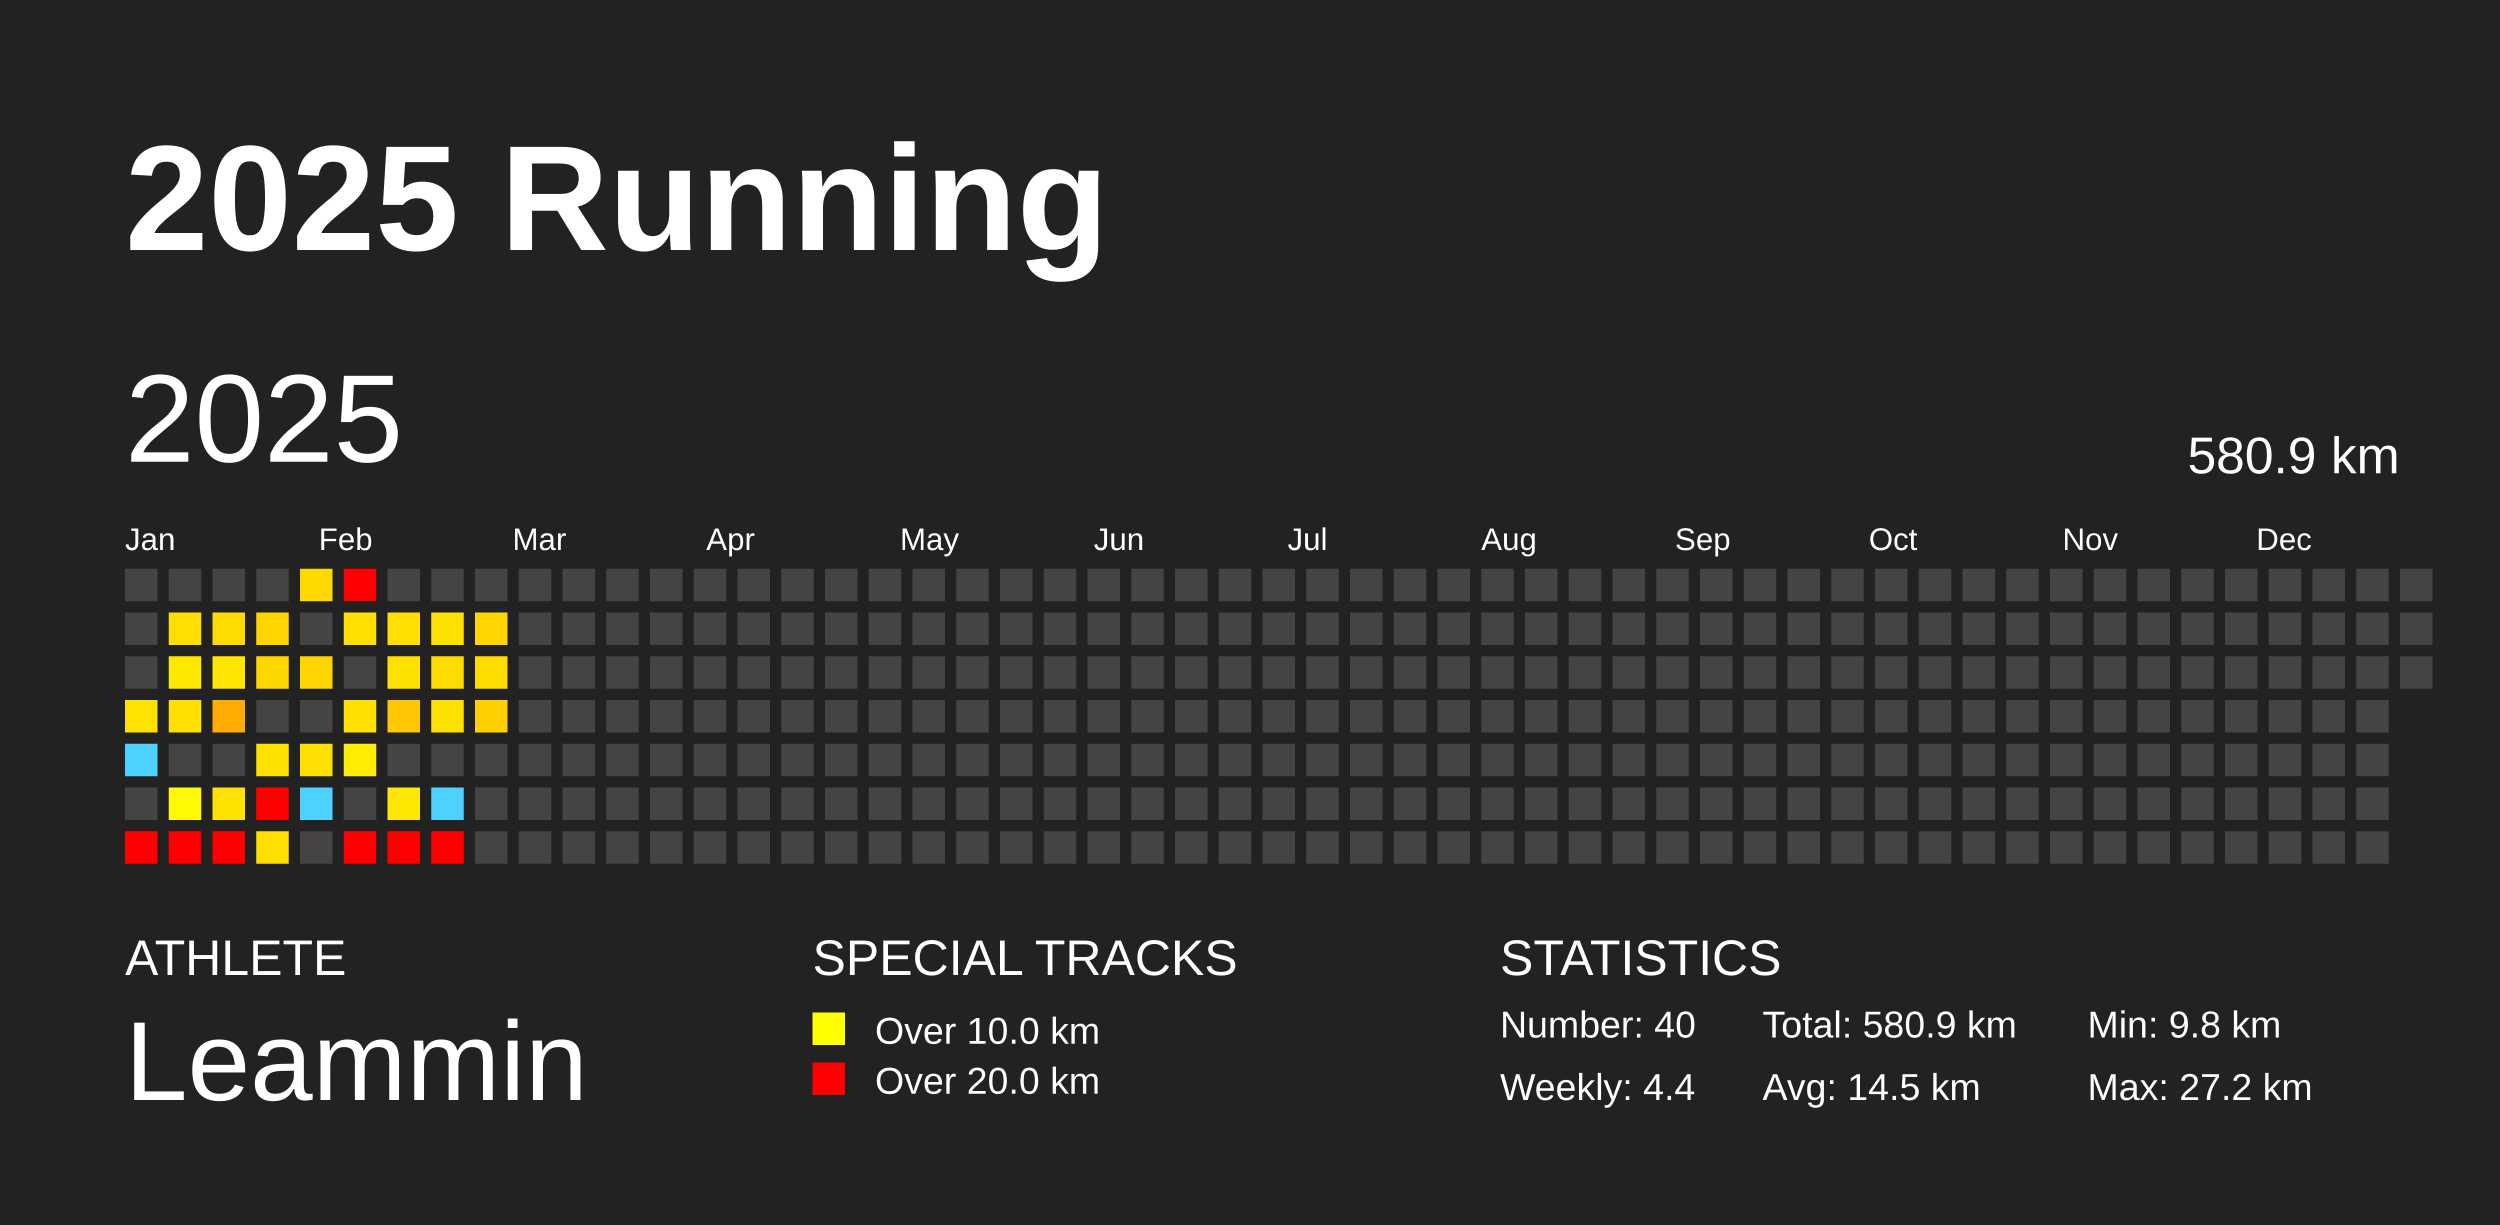
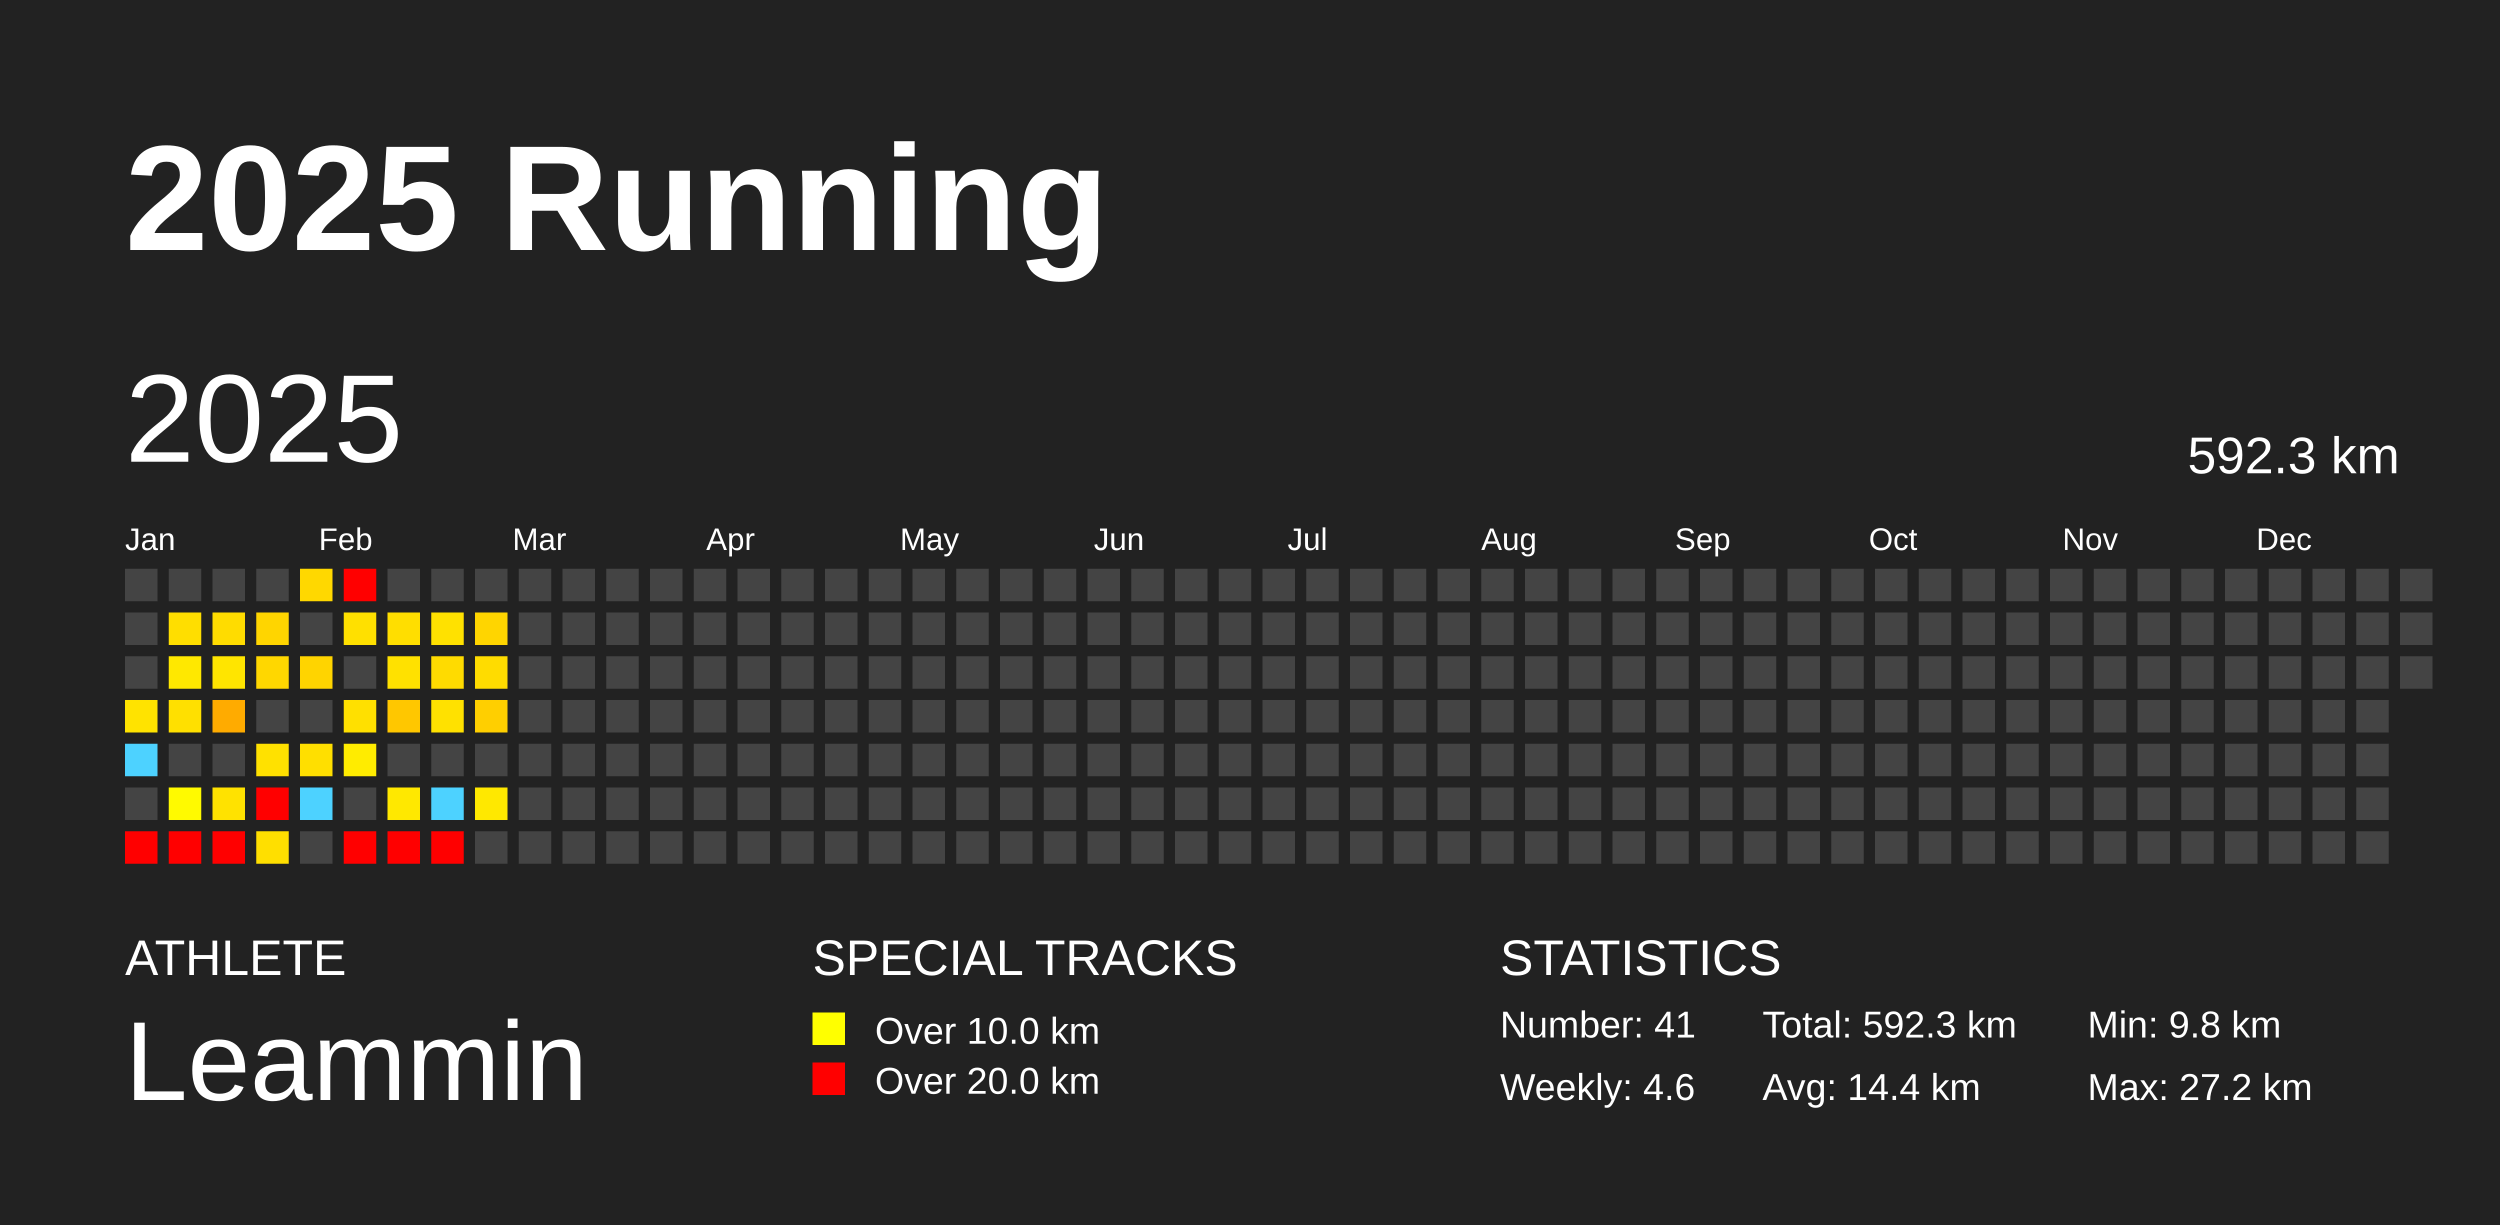
<svg xmlns="http://www.w3.org/2000/svg" baseProfile="full" height="98mm" version="1.1" viewBox="0,0,200,98" width="200mm">
  <defs />
  <rect fill="#222222" height="98" width="200" x="0" y="0" />
  <text fill="#FFFFFF" style="font-size:12px; font-family:Arial; font-weight:bold;" x="10" y="20">2025 Running</text>
  <text fill="#FFFFFF" style="font-size:4px; font-family:Arial" x="10" y="78">ATHLETE</text>
  <text fill="#FFFFFF" style="font-size:9px; font-family:Arial" x="10" y="88">Leammin</text>
  <text fill="#FFFFFF" style="font-size:4px; font-family:Arial" x="65" y="78">SPECIAL TRACKS</text>
  <rect fill="yellow" height="2.6" width="2.6" x="65" y="81" />
  <text fill="#FFFFFF" style="font-size:3px; font-family:Arial" x="70" y="83.5">Over 10.0 km</text>
  <rect fill="red" height="2.6" width="2.6" x="65" y="85" />
  <text fill="#FFFFFF" style="font-size:3px; font-family:Arial" x="70" y="87.5">Over 20.0 km</text>
  <text fill="#FFFFFF" style="font-size:4px; font-family:Arial" x="120" y="78">STATISTICS</text>
-   <text fill="#FFFFFF" style="font-size:3px; font-family:Arial" x="120" y="83">Number: 40</text>
-   <text fill="#FFFFFF" style="font-size:3px; font-family:Arial" x="120" y="88">Weekly: 4.4</text>
-   <text fill="#FFFFFF" style="font-size:3px; font-family:Arial" x="141" y="83">Total: 580.9 km</text>
-   <text fill="#FFFFFF" style="font-size:3px; font-family:Arial" x="141" y="88">Avg: 14.5 km</text>
+   <text fill="#FFFFFF" style="font-size:3px; font-family:Arial" x="120" y="83">Number: 41</text>
+   <text fill="#FFFFFF" style="font-size:3px; font-family:Arial" x="120" y="88">Weekly: 4.6</text>
+   <text fill="#FFFFFF" style="font-size:3px; font-family:Arial" x="141" y="83">Total: 592.3 km</text>
+   <text fill="#FFFFFF" style="font-size:3px; font-family:Arial" x="141" y="88">Avg: 14.4 km</text>
  <text fill="#FFFFFF" style="font-size:3px; font-family:Arial" x="167" y="83">Min: 9.8 km</text>
  <text fill="#FFFFFF" style="font-size:3px; font-family:Arial" x="167" y="88">Max: 27.2 km</text>
  <text dominant-baseline="hanging" fill="#FFFFFF" style="font-size:10.0px; font-family:Arial;" x="10" y="30">2025</text>
-   <text dominant-baseline="hanging" fill="#FFFFFF" style="font-size:4.125px; font-family:Arial;" x="175" y="35">580.9 km</text>
+   <text dominant-baseline="hanging" fill="#FFFFFF" style="font-size:4.125px; font-family:Arial;" x="175" y="35">592.3 km</text>
  <text fill="#FFFFFF" style="font-size:2.5px; font-family:Arial" x="10.0" y="44">Jan</text>
  <text fill="#FFFFFF" style="font-size:2.5px; font-family:Arial" x="25.5" y="44">Feb</text>
  <text fill="#FFFFFF" style="font-size:2.5px; font-family:Arial" x="41.0" y="44">Mar</text>
  <text fill="#FFFFFF" style="font-size:2.5px; font-family:Arial" x="56.5" y="44">Apr</text>
  <text fill="#FFFFFF" style="font-size:2.5px; font-family:Arial" x="72.0" y="44">May</text>
  <text fill="#FFFFFF" style="font-size:2.5px; font-family:Arial" x="87.5" y="44">Jun</text>
  <text fill="#FFFFFF" style="font-size:2.5px; font-family:Arial" x="103.0" y="44">Jul</text>
  <text fill="#FFFFFF" style="font-size:2.5px; font-family:Arial" x="118.5" y="44">Aug</text>
  <text fill="#FFFFFF" style="font-size:2.5px; font-family:Arial" x="134.0" y="44">Sep</text>
  <text fill="#FFFFFF" style="font-size:2.5px; font-family:Arial" x="149.5" y="44">Oct</text>
  <text fill="#FFFFFF" style="font-size:2.5px; font-family:Arial" x="165.0" y="44">Nov</text>
  <text fill="#FFFFFF" style="font-size:2.5px; font-family:Arial" x="180.5" y="44">Dec</text>
  <rect fill="#444444" height="2.6" width="2.6" x="10.0" y="45.5" />
  <rect fill="#444444" height="2.6" width="2.6" x="10.0" y="49.0" />
  <rect fill="#444444" height="2.6" width="2.6" x="10.0" y="52.5" />
  <rect fill="#ffe300" height="2.6" width="2.6" x="10.0" y="56.0" />
  <rect fill="#4dd2ff" height="2.6" width="2.6" x="10.0" y="59.5" />
  <rect fill="#444444" height="2.6" width="2.6" x="10.0" y="63.0" />
  <rect fill="red" height="2.6" width="2.6" x="10.0" y="66.5" />
  <rect fill="#444444" height="2.6" width="2.6" x="13.5" y="45.5" />
  <rect fill="#ffde00" height="2.6" width="2.6" x="13.5" y="49.0" />
  <rect fill="#ffe800" height="2.6" width="2.6" x="13.5" y="52.5" />
  <rect fill="#ffe000" height="2.6" width="2.6" x="13.5" y="56.0" />
  <rect fill="#444444" height="2.6" width="2.6" x="13.5" y="59.5" />
  <rect fill="#fffa00" height="2.6" width="2.6" x="13.5" y="63.0" />
  <rect fill="red" height="2.6" width="2.6" x="13.5" y="66.5" />
  <rect fill="#444444" height="2.6" width="2.6" x="17.0" y="45.5" />
  <rect fill="#ffdc00" height="2.6" width="2.6" x="17.0" y="49.0" />
  <rect fill="#ffe500" height="2.6" width="2.6" x="17.0" y="52.5" />
  <rect fill="#ffab00" height="2.6" width="2.6" x="17.0" y="56.0" />
  <rect fill="#444444" height="2.6" width="2.6" x="17.0" y="59.5" />
  <rect fill="#ffe200" height="2.6" width="2.6" x="17.0" y="63.0" />
  <rect fill="red" height="2.6" width="2.6" x="17.0" y="66.5" />
  <rect fill="#444444" height="2.6" width="2.6" x="20.5" y="45.5" />
  <rect fill="#ffd500" height="2.6" width="2.6" x="20.5" y="49.0" />
  <rect fill="#ffd700" height="2.6" width="2.6" x="20.5" y="52.5" />
  <rect fill="#444444" height="2.6" width="2.6" x="20.5" y="56.0" />
  <rect fill="#ffe100" height="2.6" width="2.6" x="20.5" y="59.5" />
  <rect fill="red" height="2.6" width="2.6" x="20.5" y="63.0" />
  <rect fill="#ffdf00" height="2.6" width="2.6" x="20.5" y="66.5" />
  <rect fill="#ffd800" height="2.6" width="2.6" x="24.0" y="45.5" />
  <rect fill="#444444" height="2.6" width="2.6" x="24.0" y="49.0" />
  <rect fill="#ffd400" height="2.6" width="2.6" x="24.0" y="52.5" />
  <rect fill="#444444" height="2.6" width="2.6" x="24.0" y="56.0" />
  <rect fill="#ffdf00" height="2.6" width="2.6" x="24.0" y="59.5" />
  <rect fill="#4dd2ff" height="2.6" width="2.6" x="24.0" y="63.0" />
  <rect fill="#444444" height="2.6" width="2.6" x="24.0" y="66.5" />
  <rect fill="red" height="2.6" width="2.6" x="27.5" y="45.5" />
  <rect fill="#ffe000" height="2.6" width="2.6" x="27.5" y="49.0" />
  <rect fill="#444444" height="2.6" width="2.6" x="27.5" y="52.5" />
  <rect fill="#ffe000" height="2.6" width="2.6" x="27.5" y="56.0" />
  <rect fill="#ffec00" height="2.6" width="2.6" x="27.5" y="59.5" />
  <rect fill="#444444" height="2.6" width="2.6" x="27.5" y="63.0" />
  <rect fill="red" height="2.6" width="2.6" x="27.5" y="66.5" />
  <rect fill="#444444" height="2.6" width="2.6" x="31.0" y="45.5" />
  <rect fill="#ffde00" height="2.6" width="2.6" x="31.0" y="49.0" />
  <rect fill="#ffe100" height="2.6" width="2.6" x="31.0" y="52.5" />
  <rect fill="#ffc700" height="2.6" width="2.6" x="31.0" y="56.0" />
  <rect fill="#444444" height="2.6" width="2.6" x="31.0" y="59.5" />
  <rect fill="#ffe800" height="2.6" width="2.6" x="31.0" y="63.0" />
  <rect fill="red" height="2.6" width="2.6" x="31.0" y="66.5" />
  <rect fill="#444444" height="2.6" width="2.6" x="34.5" y="45.5" />
  <rect fill="#ffe100" height="2.6" width="2.6" x="34.5" y="49.0" />
  <rect fill="#ffdb00" height="2.6" width="2.6" x="34.5" y="52.5" />
  <rect fill="#ffe100" height="2.6" width="2.6" x="34.5" y="56.0" />
  <rect fill="#444444" height="2.6" width="2.6" x="34.5" y="59.5" />
  <rect fill="#4dd2ff" height="2.6" width="2.6" x="34.5" y="63.0" />
  <rect fill="red" height="2.6" width="2.6" x="34.5" y="66.5" />
  <rect fill="#444444" height="2.6" width="2.6" x="38.0" y="45.5" />
  <rect fill="#ffd500" height="2.6" width="2.6" x="38.0" y="49.0" />
  <rect fill="#ffdc00" height="2.6" width="2.6" x="38.0" y="52.5" />
  <rect fill="#ffcf00" height="2.6" width="2.6" x="38.0" y="56.0" />
  <rect fill="#444444" height="2.6" width="2.6" x="38.0" y="59.5" />
-   <rect fill="#444444" height="2.6" width="2.6" x="38.0" y="63.0" />
+   <rect fill="#ffe800" height="2.6" width="2.6" x="38.0" y="63.0" />
  <rect fill="#444444" height="2.6" width="2.6" x="38.0" y="66.5" />
  <rect fill="#444444" height="2.6" width="2.6" x="41.5" y="45.5" />
  <rect fill="#444444" height="2.6" width="2.6" x="41.5" y="49.0" />
  <rect fill="#444444" height="2.6" width="2.6" x="41.5" y="52.5" />
  <rect fill="#444444" height="2.6" width="2.6" x="41.5" y="56.0" />
  <rect fill="#444444" height="2.6" width="2.6" x="41.5" y="59.5" />
  <rect fill="#444444" height="2.6" width="2.6" x="41.5" y="63.0" />
  <rect fill="#444444" height="2.6" width="2.6" x="41.5" y="66.5" />
  <rect fill="#444444" height="2.6" width="2.6" x="45.0" y="45.5" />
  <rect fill="#444444" height="2.6" width="2.6" x="45.0" y="49.0" />
  <rect fill="#444444" height="2.6" width="2.6" x="45.0" y="52.5" />
  <rect fill="#444444" height="2.6" width="2.6" x="45.0" y="56.0" />
  <rect fill="#444444" height="2.6" width="2.6" x="45.0" y="59.5" />
  <rect fill="#444444" height="2.6" width="2.6" x="45.0" y="63.0" />
  <rect fill="#444444" height="2.6" width="2.6" x="45.0" y="66.5" />
  <rect fill="#444444" height="2.6" width="2.6" x="48.5" y="45.5" />
  <rect fill="#444444" height="2.6" width="2.6" x="48.5" y="49.0" />
  <rect fill="#444444" height="2.6" width="2.6" x="48.5" y="52.5" />
  <rect fill="#444444" height="2.6" width="2.6" x="48.5" y="56.0" />
  <rect fill="#444444" height="2.6" width="2.6" x="48.5" y="59.5" />
  <rect fill="#444444" height="2.6" width="2.6" x="48.5" y="63.0" />
  <rect fill="#444444" height="2.6" width="2.6" x="48.5" y="66.5" />
  <rect fill="#444444" height="2.6" width="2.6" x="52.0" y="45.5" />
  <rect fill="#444444" height="2.6" width="2.6" x="52.0" y="49.0" />
  <rect fill="#444444" height="2.6" width="2.6" x="52.0" y="52.5" />
  <rect fill="#444444" height="2.6" width="2.6" x="52.0" y="56.0" />
  <rect fill="#444444" height="2.6" width="2.6" x="52.0" y="59.5" />
  <rect fill="#444444" height="2.6" width="2.6" x="52.0" y="63.0" />
  <rect fill="#444444" height="2.6" width="2.6" x="52.0" y="66.5" />
  <rect fill="#444444" height="2.6" width="2.6" x="55.5" y="45.5" />
  <rect fill="#444444" height="2.6" width="2.6" x="55.5" y="49.0" />
  <rect fill="#444444" height="2.6" width="2.6" x="55.5" y="52.5" />
  <rect fill="#444444" height="2.6" width="2.6" x="55.5" y="56.0" />
  <rect fill="#444444" height="2.6" width="2.6" x="55.5" y="59.5" />
  <rect fill="#444444" height="2.6" width="2.6" x="55.5" y="63.0" />
  <rect fill="#444444" height="2.6" width="2.6" x="55.5" y="66.5" />
  <rect fill="#444444" height="2.6" width="2.6" x="59.0" y="45.5" />
  <rect fill="#444444" height="2.6" width="2.6" x="59.0" y="49.0" />
  <rect fill="#444444" height="2.6" width="2.6" x="59.0" y="52.5" />
  <rect fill="#444444" height="2.6" width="2.6" x="59.0" y="56.0" />
  <rect fill="#444444" height="2.6" width="2.6" x="59.0" y="59.5" />
  <rect fill="#444444" height="2.6" width="2.6" x="59.0" y="63.0" />
  <rect fill="#444444" height="2.6" width="2.6" x="59.0" y="66.5" />
  <rect fill="#444444" height="2.6" width="2.6" x="62.5" y="45.5" />
  <rect fill="#444444" height="2.6" width="2.6" x="62.5" y="49.0" />
  <rect fill="#444444" height="2.6" width="2.6" x="62.5" y="52.5" />
  <rect fill="#444444" height="2.6" width="2.6" x="62.5" y="56.0" />
  <rect fill="#444444" height="2.6" width="2.6" x="62.5" y="59.5" />
  <rect fill="#444444" height="2.6" width="2.6" x="62.5" y="63.0" />
  <rect fill="#444444" height="2.6" width="2.6" x="62.5" y="66.5" />
  <rect fill="#444444" height="2.6" width="2.6" x="66.0" y="45.5" />
  <rect fill="#444444" height="2.6" width="2.6" x="66.0" y="49.0" />
  <rect fill="#444444" height="2.6" width="2.6" x="66.0" y="52.5" />
  <rect fill="#444444" height="2.6" width="2.6" x="66.0" y="56.0" />
  <rect fill="#444444" height="2.6" width="2.6" x="66.0" y="59.5" />
  <rect fill="#444444" height="2.6" width="2.6" x="66.0" y="63.0" />
  <rect fill="#444444" height="2.6" width="2.6" x="66.0" y="66.5" />
  <rect fill="#444444" height="2.6" width="2.6" x="69.5" y="45.5" />
  <rect fill="#444444" height="2.6" width="2.6" x="69.5" y="49.0" />
  <rect fill="#444444" height="2.6" width="2.6" x="69.5" y="52.5" />
  <rect fill="#444444" height="2.6" width="2.6" x="69.5" y="56.0" />
  <rect fill="#444444" height="2.6" width="2.6" x="69.5" y="59.5" />
  <rect fill="#444444" height="2.6" width="2.6" x="69.5" y="63.0" />
  <rect fill="#444444" height="2.6" width="2.6" x="69.5" y="66.5" />
  <rect fill="#444444" height="2.6" width="2.6" x="73.0" y="45.5" />
  <rect fill="#444444" height="2.6" width="2.6" x="73.0" y="49.0" />
  <rect fill="#444444" height="2.6" width="2.6" x="73.0" y="52.5" />
  <rect fill="#444444" height="2.6" width="2.6" x="73.0" y="56.0" />
  <rect fill="#444444" height="2.6" width="2.6" x="73.0" y="59.5" />
  <rect fill="#444444" height="2.6" width="2.6" x="73.0" y="63.0" />
  <rect fill="#444444" height="2.6" width="2.6" x="73.0" y="66.5" />
  <rect fill="#444444" height="2.6" width="2.6" x="76.5" y="45.5" />
  <rect fill="#444444" height="2.6" width="2.6" x="76.5" y="49.0" />
  <rect fill="#444444" height="2.6" width="2.6" x="76.5" y="52.5" />
  <rect fill="#444444" height="2.6" width="2.6" x="76.5" y="56.0" />
  <rect fill="#444444" height="2.6" width="2.6" x="76.5" y="59.5" />
  <rect fill="#444444" height="2.6" width="2.6" x="76.5" y="63.0" />
  <rect fill="#444444" height="2.6" width="2.6" x="76.5" y="66.5" />
  <rect fill="#444444" height="2.6" width="2.6" x="80.0" y="45.5" />
  <rect fill="#444444" height="2.6" width="2.6" x="80.0" y="49.0" />
  <rect fill="#444444" height="2.6" width="2.6" x="80.0" y="52.5" />
  <rect fill="#444444" height="2.6" width="2.6" x="80.0" y="56.0" />
  <rect fill="#444444" height="2.6" width="2.6" x="80.0" y="59.5" />
  <rect fill="#444444" height="2.6" width="2.6" x="80.0" y="63.0" />
  <rect fill="#444444" height="2.6" width="2.6" x="80.0" y="66.5" />
  <rect fill="#444444" height="2.6" width="2.6" x="83.5" y="45.5" />
  <rect fill="#444444" height="2.6" width="2.6" x="83.5" y="49.0" />
  <rect fill="#444444" height="2.6" width="2.6" x="83.5" y="52.5" />
  <rect fill="#444444" height="2.6" width="2.6" x="83.5" y="56.0" />
  <rect fill="#444444" height="2.6" width="2.6" x="83.5" y="59.5" />
  <rect fill="#444444" height="2.6" width="2.6" x="83.5" y="63.0" />
  <rect fill="#444444" height="2.6" width="2.6" x="83.5" y="66.5" />
  <rect fill="#444444" height="2.6" width="2.6" x="87.0" y="45.5" />
  <rect fill="#444444" height="2.6" width="2.6" x="87.0" y="49.0" />
  <rect fill="#444444" height="2.6" width="2.6" x="87.0" y="52.5" />
  <rect fill="#444444" height="2.6" width="2.6" x="87.0" y="56.0" />
  <rect fill="#444444" height="2.6" width="2.6" x="87.0" y="59.5" />
  <rect fill="#444444" height="2.6" width="2.6" x="87.0" y="63.0" />
  <rect fill="#444444" height="2.6" width="2.6" x="87.0" y="66.5" />
  <rect fill="#444444" height="2.6" width="2.6" x="90.5" y="45.5" />
  <rect fill="#444444" height="2.6" width="2.6" x="90.5" y="49.0" />
  <rect fill="#444444" height="2.6" width="2.6" x="90.5" y="52.5" />
  <rect fill="#444444" height="2.6" width="2.6" x="90.5" y="56.0" />
  <rect fill="#444444" height="2.6" width="2.6" x="90.5" y="59.5" />
  <rect fill="#444444" height="2.6" width="2.6" x="90.5" y="63.0" />
  <rect fill="#444444" height="2.6" width="2.6" x="90.5" y="66.5" />
  <rect fill="#444444" height="2.6" width="2.6" x="94.0" y="45.5" />
  <rect fill="#444444" height="2.6" width="2.6" x="94.0" y="49.0" />
  <rect fill="#444444" height="2.6" width="2.6" x="94.0" y="52.5" />
  <rect fill="#444444" height="2.6" width="2.6" x="94.0" y="56.0" />
  <rect fill="#444444" height="2.6" width="2.6" x="94.0" y="59.5" />
  <rect fill="#444444" height="2.6" width="2.6" x="94.0" y="63.0" />
  <rect fill="#444444" height="2.6" width="2.6" x="94.0" y="66.5" />
  <rect fill="#444444" height="2.6" width="2.6" x="97.5" y="45.5" />
  <rect fill="#444444" height="2.6" width="2.6" x="97.5" y="49.0" />
  <rect fill="#444444" height="2.6" width="2.6" x="97.5" y="52.5" />
  <rect fill="#444444" height="2.6" width="2.6" x="97.5" y="56.0" />
  <rect fill="#444444" height="2.6" width="2.6" x="97.5" y="59.5" />
  <rect fill="#444444" height="2.6" width="2.6" x="97.5" y="63.0" />
  <rect fill="#444444" height="2.6" width="2.6" x="97.5" y="66.5" />
  <rect fill="#444444" height="2.6" width="2.6" x="101.0" y="45.5" />
  <rect fill="#444444" height="2.6" width="2.6" x="101.0" y="49.0" />
  <rect fill="#444444" height="2.6" width="2.6" x="101.0" y="52.5" />
  <rect fill="#444444" height="2.6" width="2.6" x="101.0" y="56.0" />
  <rect fill="#444444" height="2.6" width="2.6" x="101.0" y="59.5" />
  <rect fill="#444444" height="2.6" width="2.6" x="101.0" y="63.0" />
  <rect fill="#444444" height="2.6" width="2.6" x="101.0" y="66.5" />
  <rect fill="#444444" height="2.6" width="2.6" x="104.5" y="45.5" />
  <rect fill="#444444" height="2.6" width="2.6" x="104.5" y="49.0" />
  <rect fill="#444444" height="2.6" width="2.6" x="104.5" y="52.5" />
  <rect fill="#444444" height="2.6" width="2.6" x="104.5" y="56.0" />
  <rect fill="#444444" height="2.6" width="2.6" x="104.5" y="59.5" />
  <rect fill="#444444" height="2.6" width="2.6" x="104.5" y="63.0" />
  <rect fill="#444444" height="2.6" width="2.6" x="104.5" y="66.5" />
  <rect fill="#444444" height="2.6" width="2.6" x="108.0" y="45.5" />
  <rect fill="#444444" height="2.6" width="2.6" x="108.0" y="49.0" />
  <rect fill="#444444" height="2.6" width="2.6" x="108.0" y="52.5" />
  <rect fill="#444444" height="2.6" width="2.6" x="108.0" y="56.0" />
  <rect fill="#444444" height="2.6" width="2.6" x="108.0" y="59.5" />
  <rect fill="#444444" height="2.6" width="2.6" x="108.0" y="63.0" />
  <rect fill="#444444" height="2.6" width="2.6" x="108.0" y="66.5" />
  <rect fill="#444444" height="2.6" width="2.6" x="111.5" y="45.5" />
  <rect fill="#444444" height="2.6" width="2.6" x="111.5" y="49.0" />
  <rect fill="#444444" height="2.6" width="2.6" x="111.5" y="52.5" />
  <rect fill="#444444" height="2.6" width="2.6" x="111.5" y="56.0" />
  <rect fill="#444444" height="2.6" width="2.6" x="111.5" y="59.5" />
  <rect fill="#444444" height="2.6" width="2.6" x="111.5" y="63.0" />
  <rect fill="#444444" height="2.6" width="2.6" x="111.5" y="66.5" />
  <rect fill="#444444" height="2.6" width="2.6" x="115.0" y="45.5" />
  <rect fill="#444444" height="2.6" width="2.6" x="115.0" y="49.0" />
  <rect fill="#444444" height="2.6" width="2.6" x="115.0" y="52.5" />
  <rect fill="#444444" height="2.6" width="2.6" x="115.0" y="56.0" />
  <rect fill="#444444" height="2.6" width="2.6" x="115.0" y="59.5" />
  <rect fill="#444444" height="2.6" width="2.6" x="115.0" y="63.0" />
  <rect fill="#444444" height="2.6" width="2.6" x="115.0" y="66.5" />
  <rect fill="#444444" height="2.6" width="2.6" x="118.5" y="45.5" />
  <rect fill="#444444" height="2.6" width="2.6" x="118.5" y="49.0" />
  <rect fill="#444444" height="2.6" width="2.6" x="118.5" y="52.5" />
  <rect fill="#444444" height="2.6" width="2.6" x="118.5" y="56.0" />
  <rect fill="#444444" height="2.6" width="2.6" x="118.5" y="59.5" />
  <rect fill="#444444" height="2.6" width="2.6" x="118.5" y="63.0" />
  <rect fill="#444444" height="2.6" width="2.6" x="118.5" y="66.5" />
  <rect fill="#444444" height="2.6" width="2.6" x="122.0" y="45.5" />
  <rect fill="#444444" height="2.6" width="2.6" x="122.0" y="49.0" />
  <rect fill="#444444" height="2.6" width="2.6" x="122.0" y="52.5" />
  <rect fill="#444444" height="2.6" width="2.6" x="122.0" y="56.0" />
  <rect fill="#444444" height="2.6" width="2.6" x="122.0" y="59.5" />
  <rect fill="#444444" height="2.6" width="2.6" x="122.0" y="63.0" />
  <rect fill="#444444" height="2.6" width="2.6" x="122.0" y="66.5" />
  <rect fill="#444444" height="2.6" width="2.6" x="125.5" y="45.5" />
  <rect fill="#444444" height="2.6" width="2.6" x="125.5" y="49.0" />
  <rect fill="#444444" height="2.6" width="2.6" x="125.5" y="52.5" />
  <rect fill="#444444" height="2.6" width="2.6" x="125.5" y="56.0" />
  <rect fill="#444444" height="2.6" width="2.6" x="125.5" y="59.5" />
  <rect fill="#444444" height="2.6" width="2.6" x="125.5" y="63.0" />
  <rect fill="#444444" height="2.6" width="2.6" x="125.5" y="66.5" />
  <rect fill="#444444" height="2.6" width="2.6" x="129.0" y="45.5" />
  <rect fill="#444444" height="2.6" width="2.6" x="129.0" y="49.0" />
  <rect fill="#444444" height="2.6" width="2.6" x="129.0" y="52.5" />
  <rect fill="#444444" height="2.6" width="2.6" x="129.0" y="56.0" />
  <rect fill="#444444" height="2.6" width="2.6" x="129.0" y="59.5" />
  <rect fill="#444444" height="2.6" width="2.6" x="129.0" y="63.0" />
  <rect fill="#444444" height="2.6" width="2.6" x="129.0" y="66.5" />
  <rect fill="#444444" height="2.6" width="2.6" x="132.5" y="45.5" />
  <rect fill="#444444" height="2.6" width="2.6" x="132.5" y="49.0" />
  <rect fill="#444444" height="2.6" width="2.6" x="132.5" y="52.5" />
  <rect fill="#444444" height="2.6" width="2.6" x="132.5" y="56.0" />
  <rect fill="#444444" height="2.6" width="2.6" x="132.5" y="59.5" />
  <rect fill="#444444" height="2.6" width="2.6" x="132.5" y="63.0" />
  <rect fill="#444444" height="2.6" width="2.6" x="132.5" y="66.5" />
  <rect fill="#444444" height="2.6" width="2.6" x="136.0" y="45.5" />
  <rect fill="#444444" height="2.6" width="2.6" x="136.0" y="49.0" />
  <rect fill="#444444" height="2.6" width="2.6" x="136.0" y="52.5" />
  <rect fill="#444444" height="2.6" width="2.6" x="136.0" y="56.0" />
  <rect fill="#444444" height="2.6" width="2.6" x="136.0" y="59.5" />
  <rect fill="#444444" height="2.6" width="2.6" x="136.0" y="63.0" />
  <rect fill="#444444" height="2.6" width="2.6" x="136.0" y="66.5" />
  <rect fill="#444444" height="2.6" width="2.6" x="139.5" y="45.5" />
  <rect fill="#444444" height="2.6" width="2.6" x="139.5" y="49.0" />
  <rect fill="#444444" height="2.6" width="2.6" x="139.5" y="52.5" />
  <rect fill="#444444" height="2.6" width="2.6" x="139.5" y="56.0" />
  <rect fill="#444444" height="2.6" width="2.6" x="139.5" y="59.5" />
  <rect fill="#444444" height="2.6" width="2.6" x="139.5" y="63.0" />
  <rect fill="#444444" height="2.6" width="2.6" x="139.5" y="66.5" />
  <rect fill="#444444" height="2.6" width="2.6" x="143.0" y="45.5" />
  <rect fill="#444444" height="2.6" width="2.6" x="143.0" y="49.0" />
  <rect fill="#444444" height="2.6" width="2.6" x="143.0" y="52.5" />
  <rect fill="#444444" height="2.6" width="2.6" x="143.0" y="56.0" />
  <rect fill="#444444" height="2.6" width="2.6" x="143.0" y="59.5" />
  <rect fill="#444444" height="2.6" width="2.6" x="143.0" y="63.0" />
  <rect fill="#444444" height="2.6" width="2.6" x="143.0" y="66.5" />
  <rect fill="#444444" height="2.6" width="2.6" x="146.5" y="45.5" />
  <rect fill="#444444" height="2.6" width="2.6" x="146.5" y="49.0" />
  <rect fill="#444444" height="2.6" width="2.6" x="146.5" y="52.5" />
  <rect fill="#444444" height="2.6" width="2.6" x="146.5" y="56.0" />
  <rect fill="#444444" height="2.6" width="2.6" x="146.5" y="59.5" />
  <rect fill="#444444" height="2.6" width="2.6" x="146.5" y="63.0" />
  <rect fill="#444444" height="2.6" width="2.6" x="146.5" y="66.5" />
  <rect fill="#444444" height="2.6" width="2.6" x="150.0" y="45.5" />
  <rect fill="#444444" height="2.6" width="2.6" x="150.0" y="49.0" />
  <rect fill="#444444" height="2.6" width="2.6" x="150.0" y="52.5" />
  <rect fill="#444444" height="2.6" width="2.6" x="150.0" y="56.0" />
  <rect fill="#444444" height="2.6" width="2.6" x="150.0" y="59.5" />
  <rect fill="#444444" height="2.6" width="2.6" x="150.0" y="63.0" />
  <rect fill="#444444" height="2.6" width="2.6" x="150.0" y="66.5" />
  <rect fill="#444444" height="2.6" width="2.6" x="153.5" y="45.5" />
  <rect fill="#444444" height="2.6" width="2.6" x="153.5" y="49.0" />
  <rect fill="#444444" height="2.6" width="2.6" x="153.5" y="52.5" />
  <rect fill="#444444" height="2.6" width="2.6" x="153.5" y="56.0" />
  <rect fill="#444444" height="2.6" width="2.6" x="153.5" y="59.5" />
  <rect fill="#444444" height="2.6" width="2.6" x="153.5" y="63.0" />
  <rect fill="#444444" height="2.6" width="2.6" x="153.5" y="66.5" />
  <rect fill="#444444" height="2.6" width="2.6" x="157.0" y="45.5" />
  <rect fill="#444444" height="2.6" width="2.6" x="157.0" y="49.0" />
  <rect fill="#444444" height="2.6" width="2.6" x="157.0" y="52.5" />
  <rect fill="#444444" height="2.6" width="2.6" x="157.0" y="56.0" />
  <rect fill="#444444" height="2.6" width="2.6" x="157.0" y="59.5" />
  <rect fill="#444444" height="2.6" width="2.6" x="157.0" y="63.0" />
  <rect fill="#444444" height="2.6" width="2.6" x="157.0" y="66.5" />
  <rect fill="#444444" height="2.6" width="2.6" x="160.5" y="45.5" />
  <rect fill="#444444" height="2.6" width="2.6" x="160.5" y="49.0" />
  <rect fill="#444444" height="2.6" width="2.6" x="160.5" y="52.5" />
  <rect fill="#444444" height="2.6" width="2.6" x="160.5" y="56.0" />
  <rect fill="#444444" height="2.6" width="2.6" x="160.5" y="59.5" />
  <rect fill="#444444" height="2.6" width="2.6" x="160.5" y="63.0" />
  <rect fill="#444444" height="2.6" width="2.6" x="160.5" y="66.5" />
  <rect fill="#444444" height="2.6" width="2.6" x="164.0" y="45.5" />
  <rect fill="#444444" height="2.6" width="2.6" x="164.0" y="49.0" />
  <rect fill="#444444" height="2.6" width="2.6" x="164.0" y="52.5" />
  <rect fill="#444444" height="2.6" width="2.6" x="164.0" y="56.0" />
  <rect fill="#444444" height="2.6" width="2.6" x="164.0" y="59.5" />
  <rect fill="#444444" height="2.6" width="2.6" x="164.0" y="63.0" />
  <rect fill="#444444" height="2.6" width="2.6" x="164.0" y="66.5" />
  <rect fill="#444444" height="2.6" width="2.6" x="167.5" y="45.5" />
  <rect fill="#444444" height="2.6" width="2.6" x="167.5" y="49.0" />
  <rect fill="#444444" height="2.6" width="2.6" x="167.5" y="52.5" />
  <rect fill="#444444" height="2.6" width="2.6" x="167.5" y="56.0" />
  <rect fill="#444444" height="2.6" width="2.6" x="167.5" y="59.5" />
  <rect fill="#444444" height="2.6" width="2.6" x="167.5" y="63.0" />
  <rect fill="#444444" height="2.6" width="2.6" x="167.5" y="66.5" />
  <rect fill="#444444" height="2.6" width="2.6" x="171.0" y="45.5" />
  <rect fill="#444444" height="2.6" width="2.6" x="171.0" y="49.0" />
  <rect fill="#444444" height="2.6" width="2.6" x="171.0" y="52.5" />
  <rect fill="#444444" height="2.6" width="2.6" x="171.0" y="56.0" />
  <rect fill="#444444" height="2.6" width="2.6" x="171.0" y="59.5" />
  <rect fill="#444444" height="2.6" width="2.6" x="171.0" y="63.0" />
  <rect fill="#444444" height="2.6" width="2.6" x="171.0" y="66.5" />
  <rect fill="#444444" height="2.6" width="2.6" x="174.5" y="45.5" />
  <rect fill="#444444" height="2.6" width="2.6" x="174.5" y="49.0" />
  <rect fill="#444444" height="2.6" width="2.6" x="174.5" y="52.5" />
  <rect fill="#444444" height="2.6" width="2.6" x="174.5" y="56.0" />
  <rect fill="#444444" height="2.6" width="2.6" x="174.5" y="59.5" />
  <rect fill="#444444" height="2.6" width="2.6" x="174.5" y="63.0" />
  <rect fill="#444444" height="2.6" width="2.6" x="174.5" y="66.5" />
  <rect fill="#444444" height="2.6" width="2.6" x="178.0" y="45.5" />
  <rect fill="#444444" height="2.6" width="2.6" x="178.0" y="49.0" />
  <rect fill="#444444" height="2.6" width="2.6" x="178.0" y="52.5" />
  <rect fill="#444444" height="2.6" width="2.6" x="178.0" y="56.0" />
  <rect fill="#444444" height="2.6" width="2.6" x="178.0" y="59.5" />
  <rect fill="#444444" height="2.6" width="2.6" x="178.0" y="63.0" />
  <rect fill="#444444" height="2.6" width="2.6" x="178.0" y="66.5" />
  <rect fill="#444444" height="2.6" width="2.6" x="181.5" y="45.5" />
  <rect fill="#444444" height="2.6" width="2.6" x="181.5" y="49.0" />
  <rect fill="#444444" height="2.6" width="2.6" x="181.5" y="52.5" />
  <rect fill="#444444" height="2.6" width="2.6" x="181.5" y="56.0" />
  <rect fill="#444444" height="2.6" width="2.6" x="181.5" y="59.5" />
  <rect fill="#444444" height="2.6" width="2.6" x="181.5" y="63.0" />
  <rect fill="#444444" height="2.6" width="2.6" x="181.5" y="66.5" />
  <rect fill="#444444" height="2.6" width="2.6" x="185.0" y="45.5" />
  <rect fill="#444444" height="2.6" width="2.6" x="185.0" y="49.0" />
  <rect fill="#444444" height="2.6" width="2.6" x="185.0" y="52.5" />
  <rect fill="#444444" height="2.6" width="2.6" x="185.0" y="56.0" />
  <rect fill="#444444" height="2.6" width="2.6" x="185.0" y="59.5" />
  <rect fill="#444444" height="2.6" width="2.6" x="185.0" y="63.0" />
  <rect fill="#444444" height="2.6" width="2.6" x="185.0" y="66.5" />
  <rect fill="#444444" height="2.6" width="2.6" x="188.5" y="45.5" />
  <rect fill="#444444" height="2.6" width="2.6" x="188.5" y="49.0" />
  <rect fill="#444444" height="2.6" width="2.6" x="188.5" y="52.5" />
  <rect fill="#444444" height="2.6" width="2.6" x="188.5" y="56.0" />
  <rect fill="#444444" height="2.6" width="2.6" x="188.5" y="59.5" />
  <rect fill="#444444" height="2.6" width="2.6" x="188.5" y="63.0" />
  <rect fill="#444444" height="2.6" width="2.6" x="188.5" y="66.5" />
  <rect fill="#444444" height="2.6" width="2.6" x="192.0" y="45.5" />
  <rect fill="#444444" height="2.6" width="2.6" x="192.0" y="49.0" />
  <rect fill="#444444" height="2.6" width="2.6" x="192.0" y="52.5" />
</svg>
